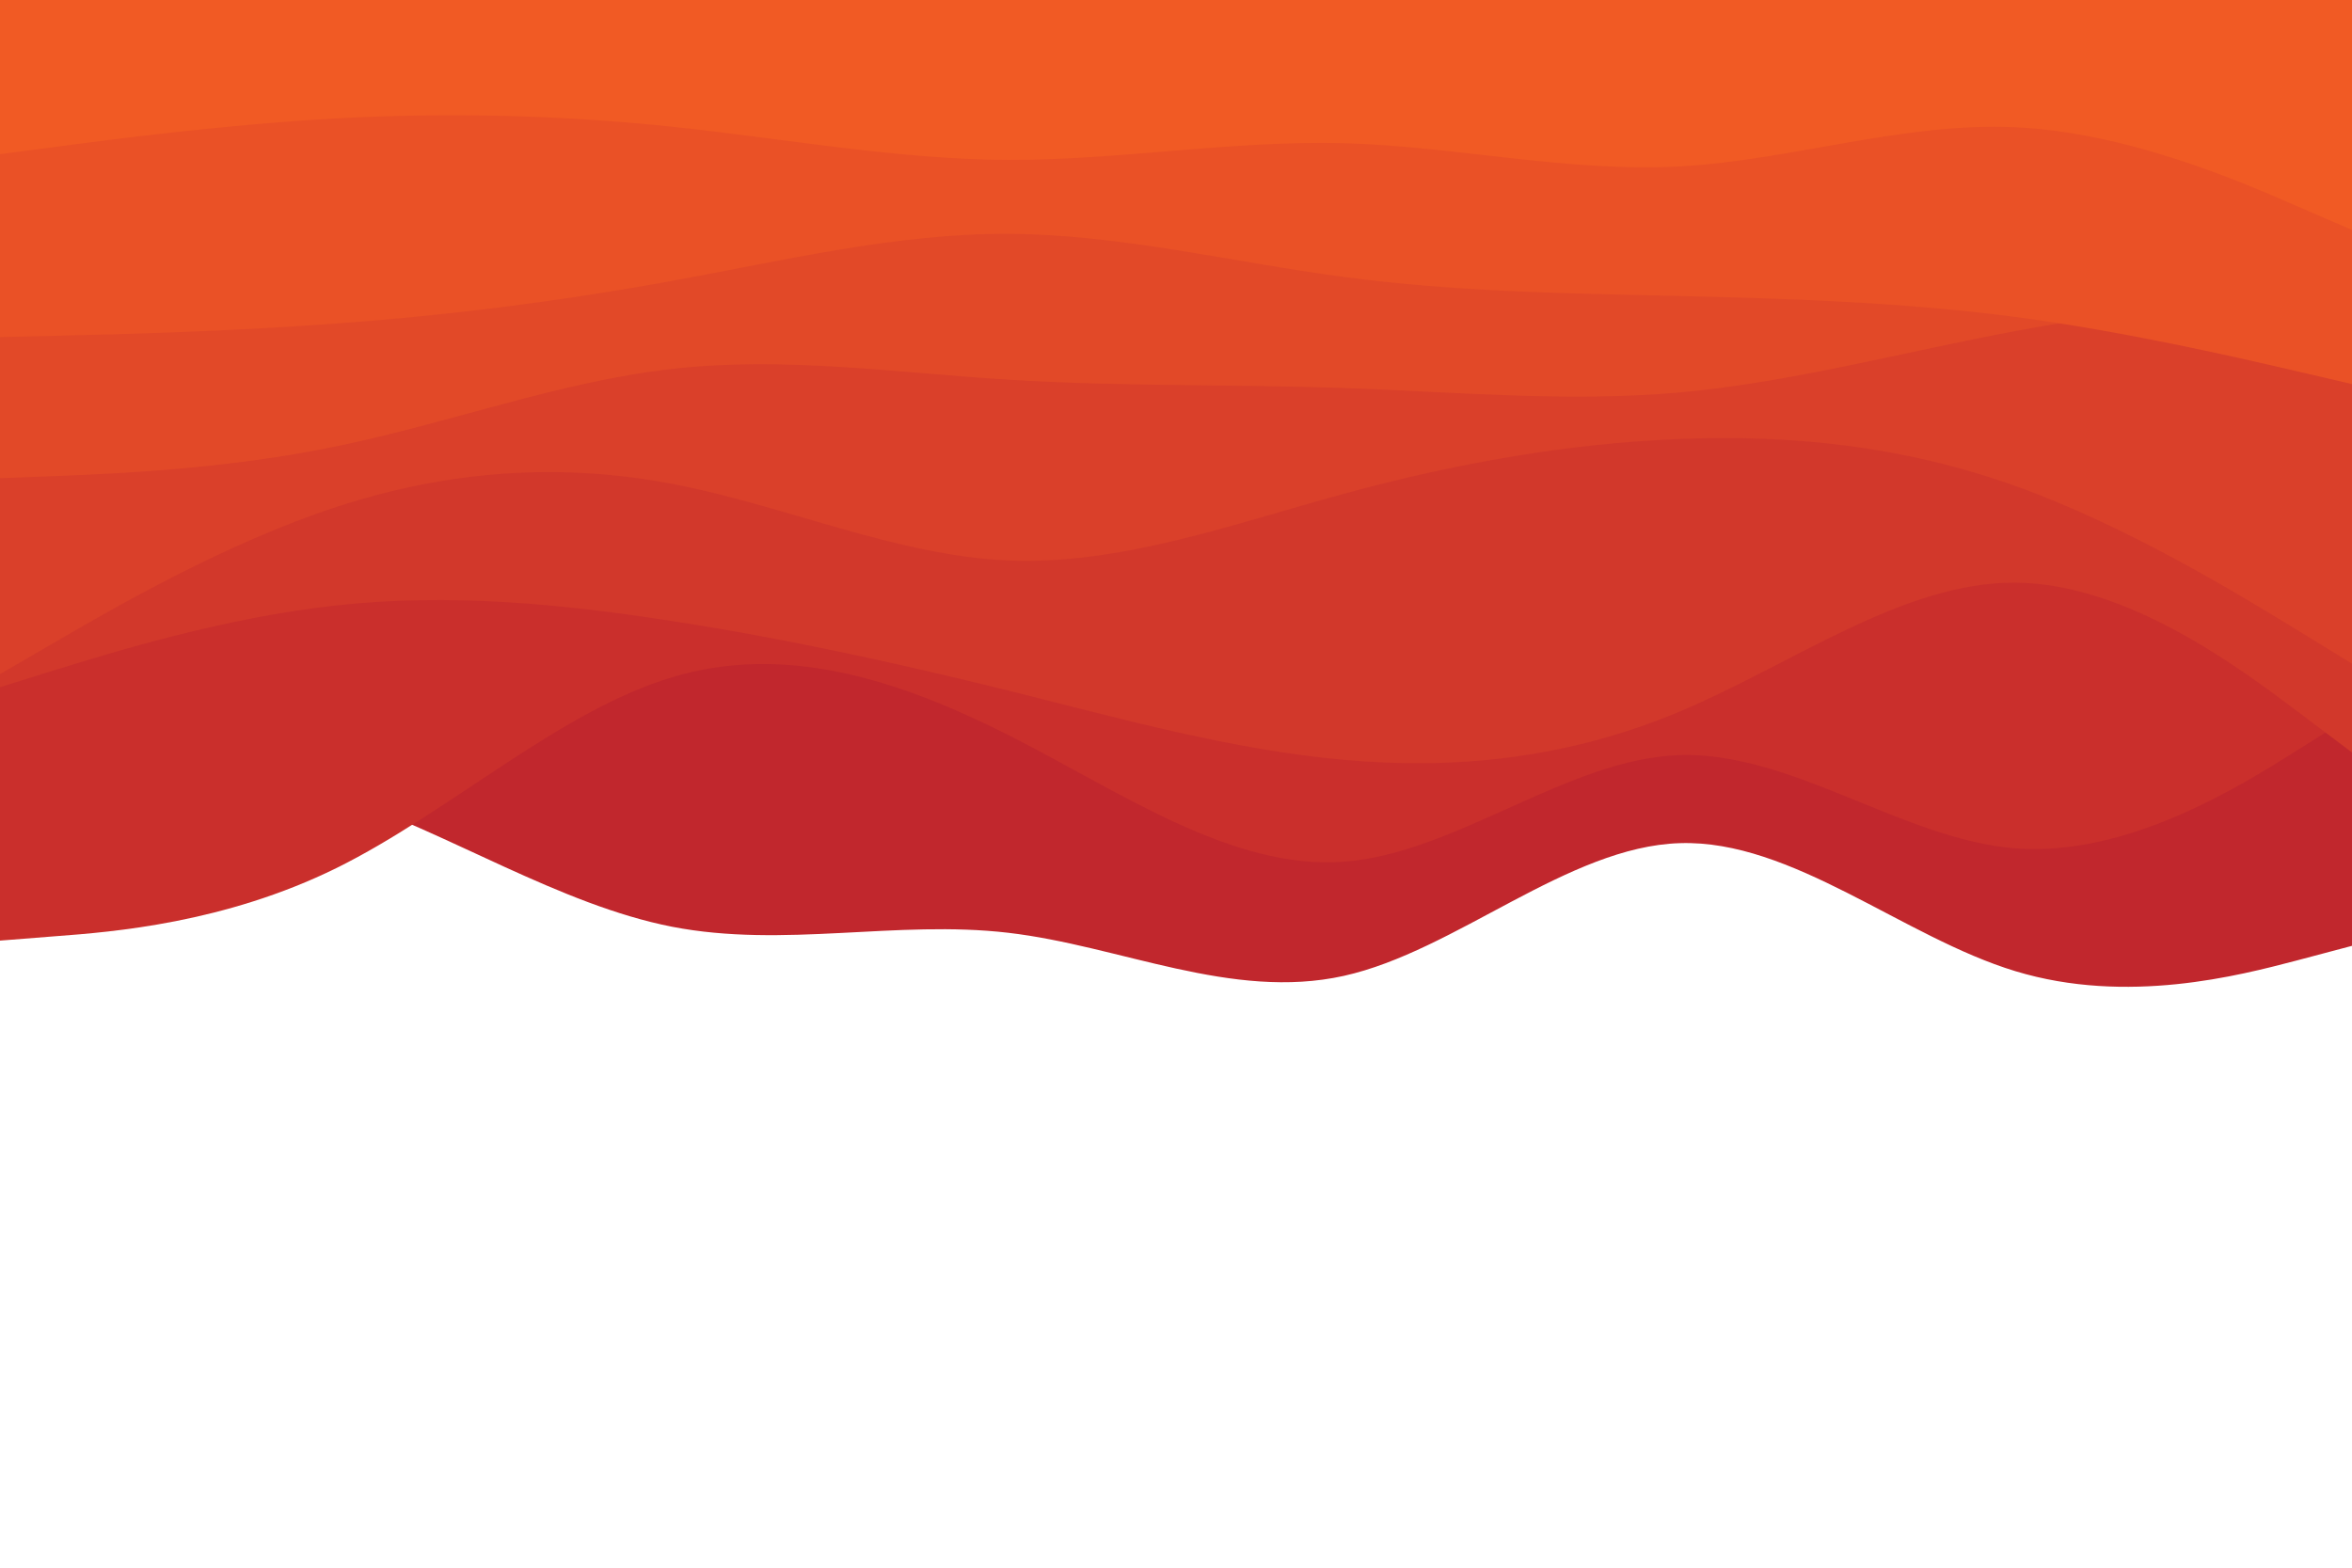
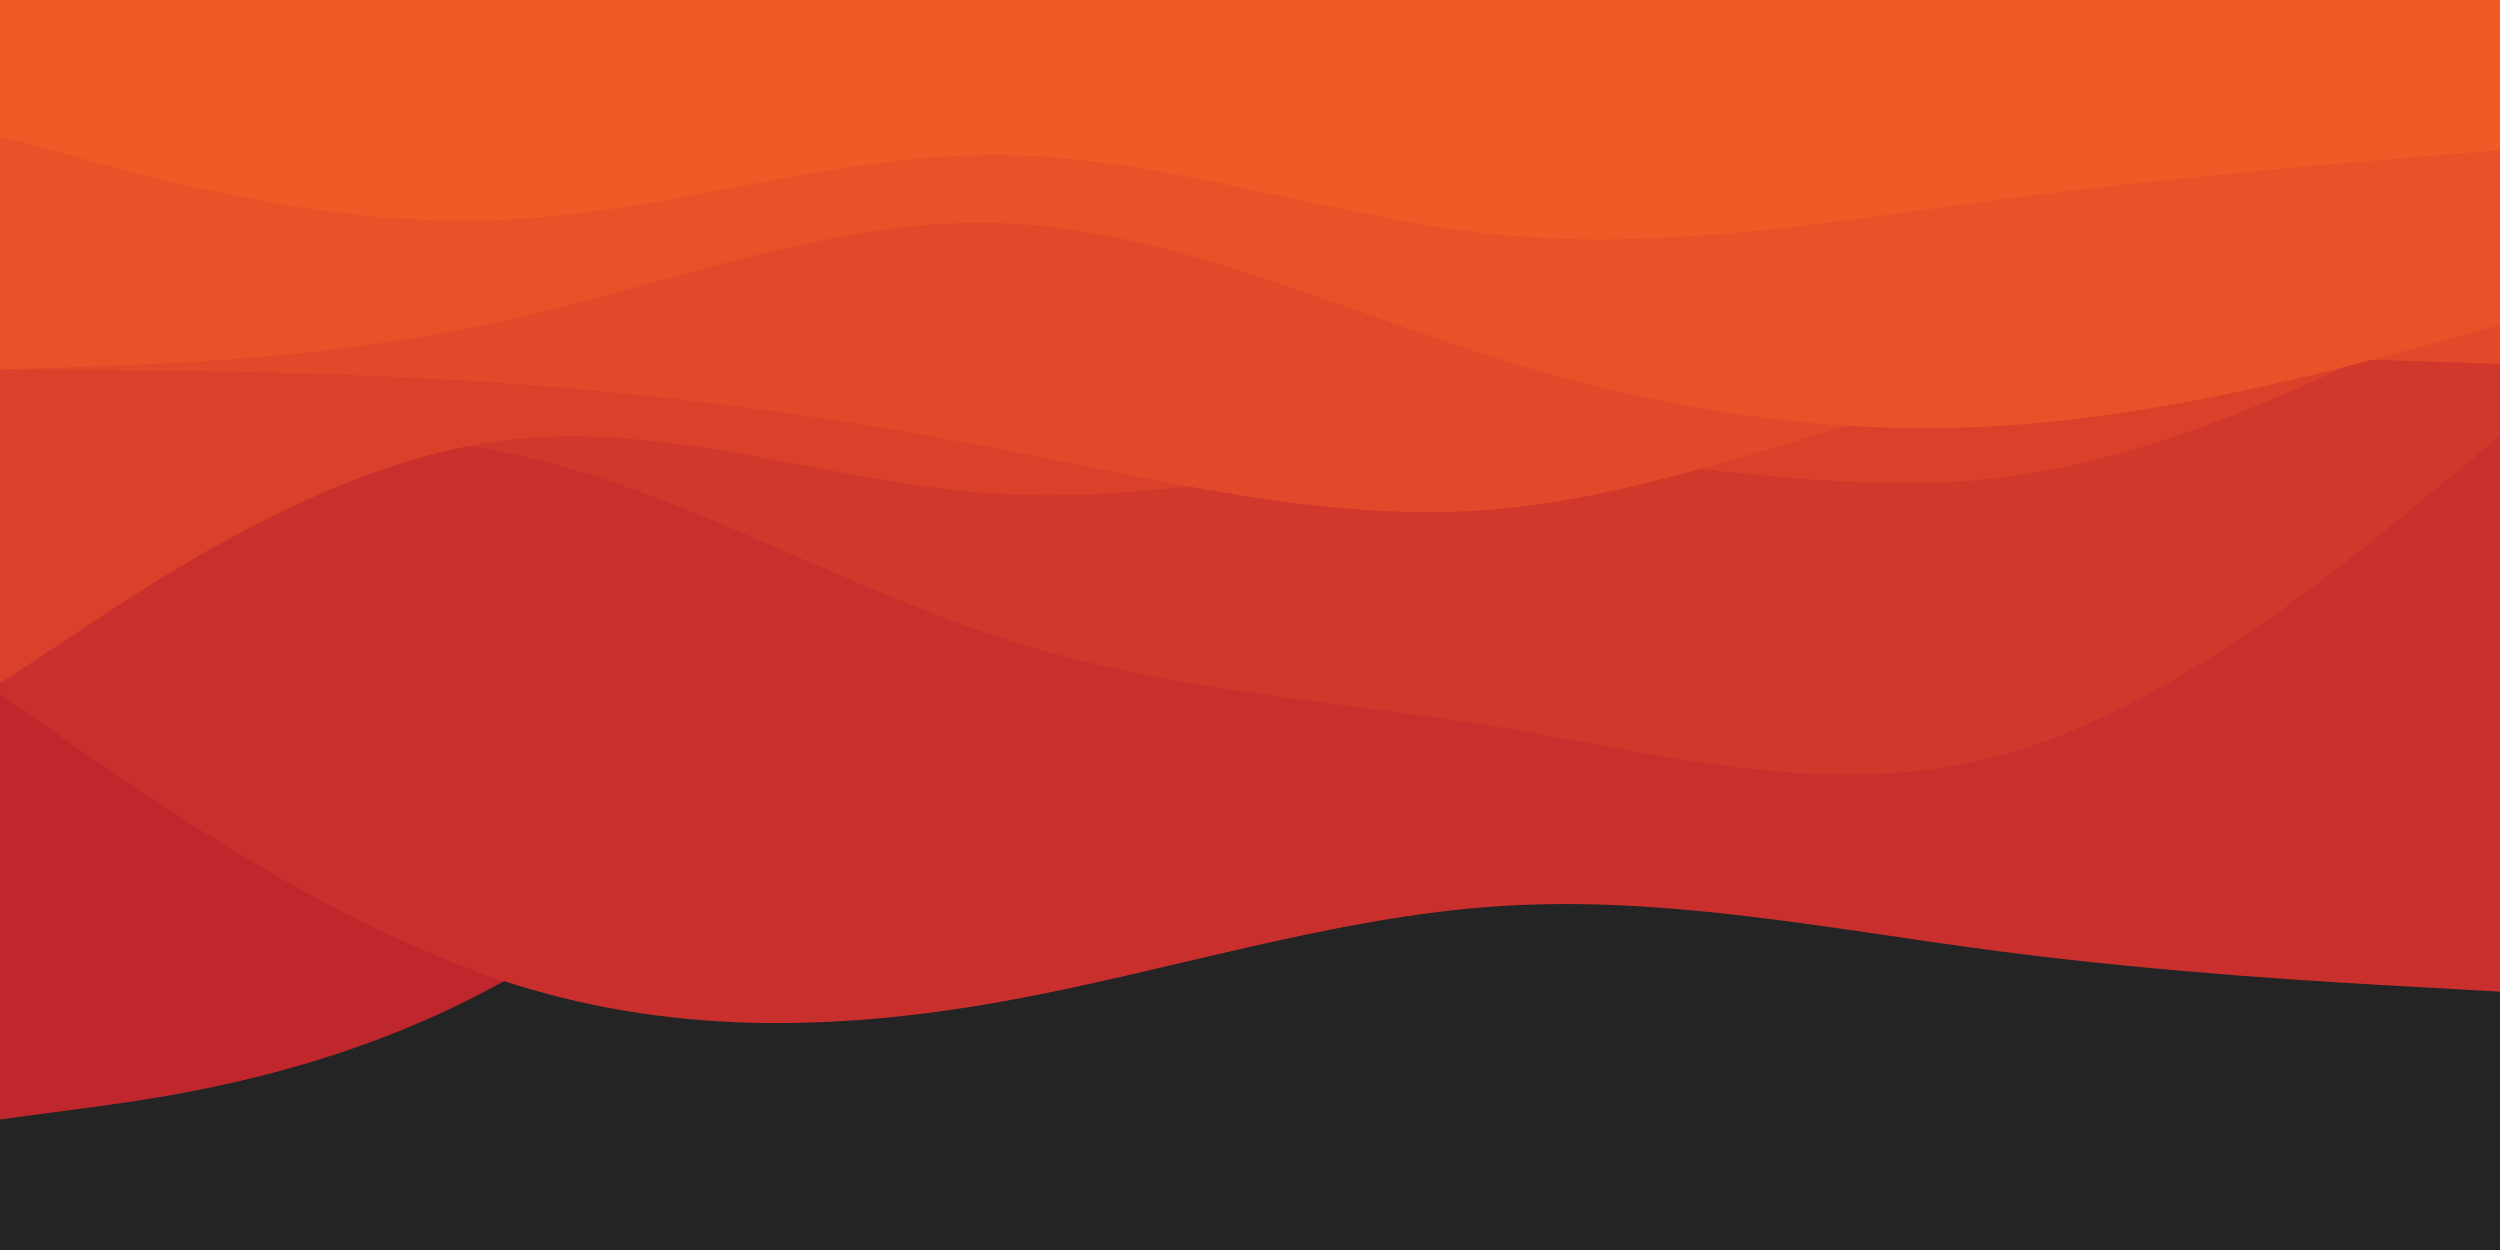
- <svg xmlns="http://www.w3.org/2000/svg" id="visual" viewBox="0 0 900 600" width="900" height="600" version="1.1">
-   <path d="M0 288L21.5 288.5C43 289 86 290 128.8 304.3C171.7 318.7 214.3 346.3 257.2 354.7C300 363 343 352 385.8 357C428.7 362 471.3 383 514.2 373.5C557 364 600 324 642.8 322.7C685.7 321.3 728.3 358.7 771.2 371.7C814 384.7 857 373.3 878.5 367.7L900 362L900 0L878.5 0C857 0 814 0 771.2 0C728.3 0 685.7 0 642.8 0C600 0 557 0 514.2 0C471.3 0 428.7 0 385.8 0C343 0 300 0 257.2 0C214.3 0 171.7 0 128.8 0C86 0 43 0 21.5 0L0 0Z" fill="#c1272d" />
-   <path d="M0 360L21.5 358.3C43 356.7 86 353.3 128.8 332.2C171.7 311 214.3 272 257.2 259.2C300 246.3 343 259.7 385.8 281.3C428.7 303 471.3 333 514.2 329.8C557 326.7 600 290.3 642.8 289C685.7 287.7 728.3 321.3 771.2 324.7C814 328 857 301 878.5 287.5L900 274L900 0L878.5 0C857 0 814 0 771.2 0C728.3 0 685.7 0 642.8 0C600 0 557 0 514.2 0C471.3 0 428.7 0 385.8 0C343 0 300 0 257.2 0C214.3 0 171.7 0 128.8 0C86 0 43 0 21.5 0L0 0Z" fill="#ca2f2c" />
-   <path d="M0 263L21.5 256.3C43 249.7 86 236.3 128.8 231.7C171.7 227 214.3 231 257.2 237.7C300 244.3 343 253.7 385.8 264.3C428.7 275 471.3 287 514.2 290.8C557 294.7 600 290.3 642.8 272.3C685.7 254.3 728.3 222.7 771.2 223C814 223.3 857 255.7 878.5 271.8L900 288L900 0L878.5 0C857 0 814 0 771.2 0C728.3 0 685.7 0 642.8 0C600 0 557 0 514.2 0C471.3 0 428.7 0 385.8 0C343 0 300 0 257.2 0C214.3 0 171.7 0 128.8 0C86 0 43 0 21.5 0L0 0Z" fill="#d2382b" />
-   <path d="M0 258L21.5 245.5C43 233 86 208 128.8 194C171.7 180 214.3 177 257.2 185.2C300 193.3 343 212.7 385.8 214.5C428.7 216.3 471.3 200.7 514.2 189C557 177.3 600 169.7 642.8 168C685.7 166.3 728.3 170.7 771.2 186C814 201.3 857 227.7 878.5 240.8L900 254L900 0L878.5 0C857 0 814 0 771.2 0C728.3 0 685.7 0 642.8 0C600 0 557 0 514.2 0C471.3 0 428.7 0 385.8 0C343 0 300 0 257.2 0C214.3 0 171.7 0 128.8 0C86 0 43 0 21.5 0L0 0Z" fill="#da402a" />
-   <path d="M0 183L21.5 182.2C43 181.3 86 179.7 128.8 170.8C171.7 162 214.3 146 257.2 141.2C300 136.3 343 142.7 385.8 145.3C428.7 148 471.3 147 514.2 148.5C557 150 600 154 642.8 150.2C685.7 146.3 728.3 134.7 771.2 126.7C814 118.7 857 114.3 878.5 112.2L900 110L900 0L878.5 0C857 0 814 0 771.2 0C728.3 0 685.7 0 642.8 0C600 0 557 0 514.2 0C471.3 0 428.7 0 385.8 0C343 0 300 0 257.2 0C214.3 0 171.7 0 128.8 0C86 0 43 0 21.5 0L0 0Z" fill="#e24928" />
-   <path d="M0 129L21.5 128.5C43 128 86 127 128.8 123.8C171.7 120.7 214.3 115.3 257.2 107.5C300 99.7 343 89.3 385.8 89.5C428.7 89.7 471.3 100.3 514.2 106C557 111.7 600 112.3 642.8 113.3C685.7 114.3 728.3 115.7 771.2 121.3C814 127 857 137 878.5 142L900 147L900 0L878.5 0C857 0 814 0 771.2 0C728.3 0 685.7 0 642.8 0C600 0 557 0 514.2 0C471.3 0 428.7 0 385.8 0C343 0 300 0 257.2 0C214.3 0 171.7 0 128.8 0C86 0 43 0 21.5 0L0 0Z" fill="#ea5126" />
-   <path d="M0 59L21.5 56.2C43 53.3 86 47.7 128.8 45.3C171.7 43 214.3 44 257.2 48.5C300 53 343 61 385.8 61.2C428.7 61.3 471.3 53.7 514.2 54.8C557 56 600 66 642.8 63.7C685.7 61.3 728.3 46.7 771.2 48.7C814 50.7 857 69.3 878.5 78.7L900 88L900 0L878.5 0C857 0 814 0 771.2 0C728.3 0 685.7 0 642.8 0C600 0 557 0 514.2 0C471.3 0 428.7 0 385.8 0C343 0 300 0 257.2 0C214.3 0 171.7 0 128.8 0C86 0 43 0 21.5 0L0 0Z" fill="#f15a24" />
+ <svg xmlns="http://www.w3.org/2000/svg" id="visual" viewBox="0 0 900 450" width="900" height="450" version="1.1">
+   <rect x="0" y="0" width="900" height="450" fill="#242424" />
+   <path d="M0 403L30 399C60 395 120 387 180 354C240 321 300 263 360 259.8C420 256.7 480 308.3 540 311.8C600 315.3 660 270.7 720 269.7C780 268.7 840 311.3 870 332.7L900 354L900 0L870 0C840 0 780 0 720 0C660 0 600 0 540 0C480 0 420 0 360 0C300 0 240 0 180 0C120 0 60 0 30 0L0 0Z" fill="#c0272d" />
+   <path d="M0 250L30 270.7C60 291.3 120 332.7 180 352.7C240 372.7 300 371.3 360 360.7C420 350 480 330 540 326.2C600 322.3 660 334.7 720 342.5C780 350.3 840 353.7 870 355.3L900 357L900 0L870 0C840 0 780 0 720 0C660 0 600 0 540 0C480 0 420 0 360 0C300 0 240 0 180 0C120 0 60 0 30 0L0 0Z" fill="#c9302d" />
+   <path d="M0 177L30 170.5C60 164 120 151 180 162.5C240 174 300 210 360 229.5C420 249 480 252 540 261.8C600 271.7 660 288.3 720 272C780 255.7 840 206.3 870 181.7L900 157L900 0L870 0C840 0 780 0 720 0C660 0 600 0 540 0C480 0 420 0 360 0C300 0 240 0 180 0C120 0 60 0 30 0L0 0Z" fill="#d1382c" />
+   <path d="M0 246L30 226.2C60 206.3 120 166.7 180 158.7C240 150.7 300 174.3 360 177.8C420 181.3 480 164.7 540 164.2C600 163.7 660 179.3 720 172C780 164.7 840 134.3 870 119.2L900 104L900 0L870 0C840 0 780 0 720 0C660 0 600 0 540 0C480 0 420 0 360 0C300 0 240 0 180 0C120 0 60 0 30 0L0 0Z" fill="#d9412b" />
+   <path d="M0 133L30 133.2C60 133.3 120 133.7 180 137.8C240 142 300 150 360 161.7C420 173.3 480 188.7 540 183.2C600 177.7 660 151.3 720 139.2C780 127 840 129 870 130L900 131L900 0L870 0C840 0 780 0 720 0C660 0 600 0 540 0C480 0 420 0 360 0C300 0 240 0 180 0C120 0 60 0 30 0L0 0Z" fill="#e1492a" />
+   <path d="M0 133L30 132C60 131 120 129 180 115.8C240 102.7 300 78.3 360 80.3C420 82.3 480 110.7 540 129.3C600 148 660 157 720 153.3C780 149.7 840 133.3 870 125.2L900 117L900 0L870 0C840 0 780 0 720 0C660 0 600 0 540 0C480 0 420 0 360 0C300 0 240 0 180 0C120 0 60 0 30 0L0 0Z" fill="#e95228" />
+   <path d="M0 49L30 57.2C60 65.3 120 81.7 180 79.2C240 76.7 300 55.3 360 55.8C420 56.3 480 78.7 540 84.5C600 90.3 660 79.7 720 71.8C780 64 840 59 870 56.5L900 54L900 0L870 0C840 0 780 0 720 0C660 0 600 0 540 0C480 0 420 0 360 0C300 0 240 0 180 0C120 0 60 0 30 0L0 0Z" fill="#f05a26" />
</svg>
